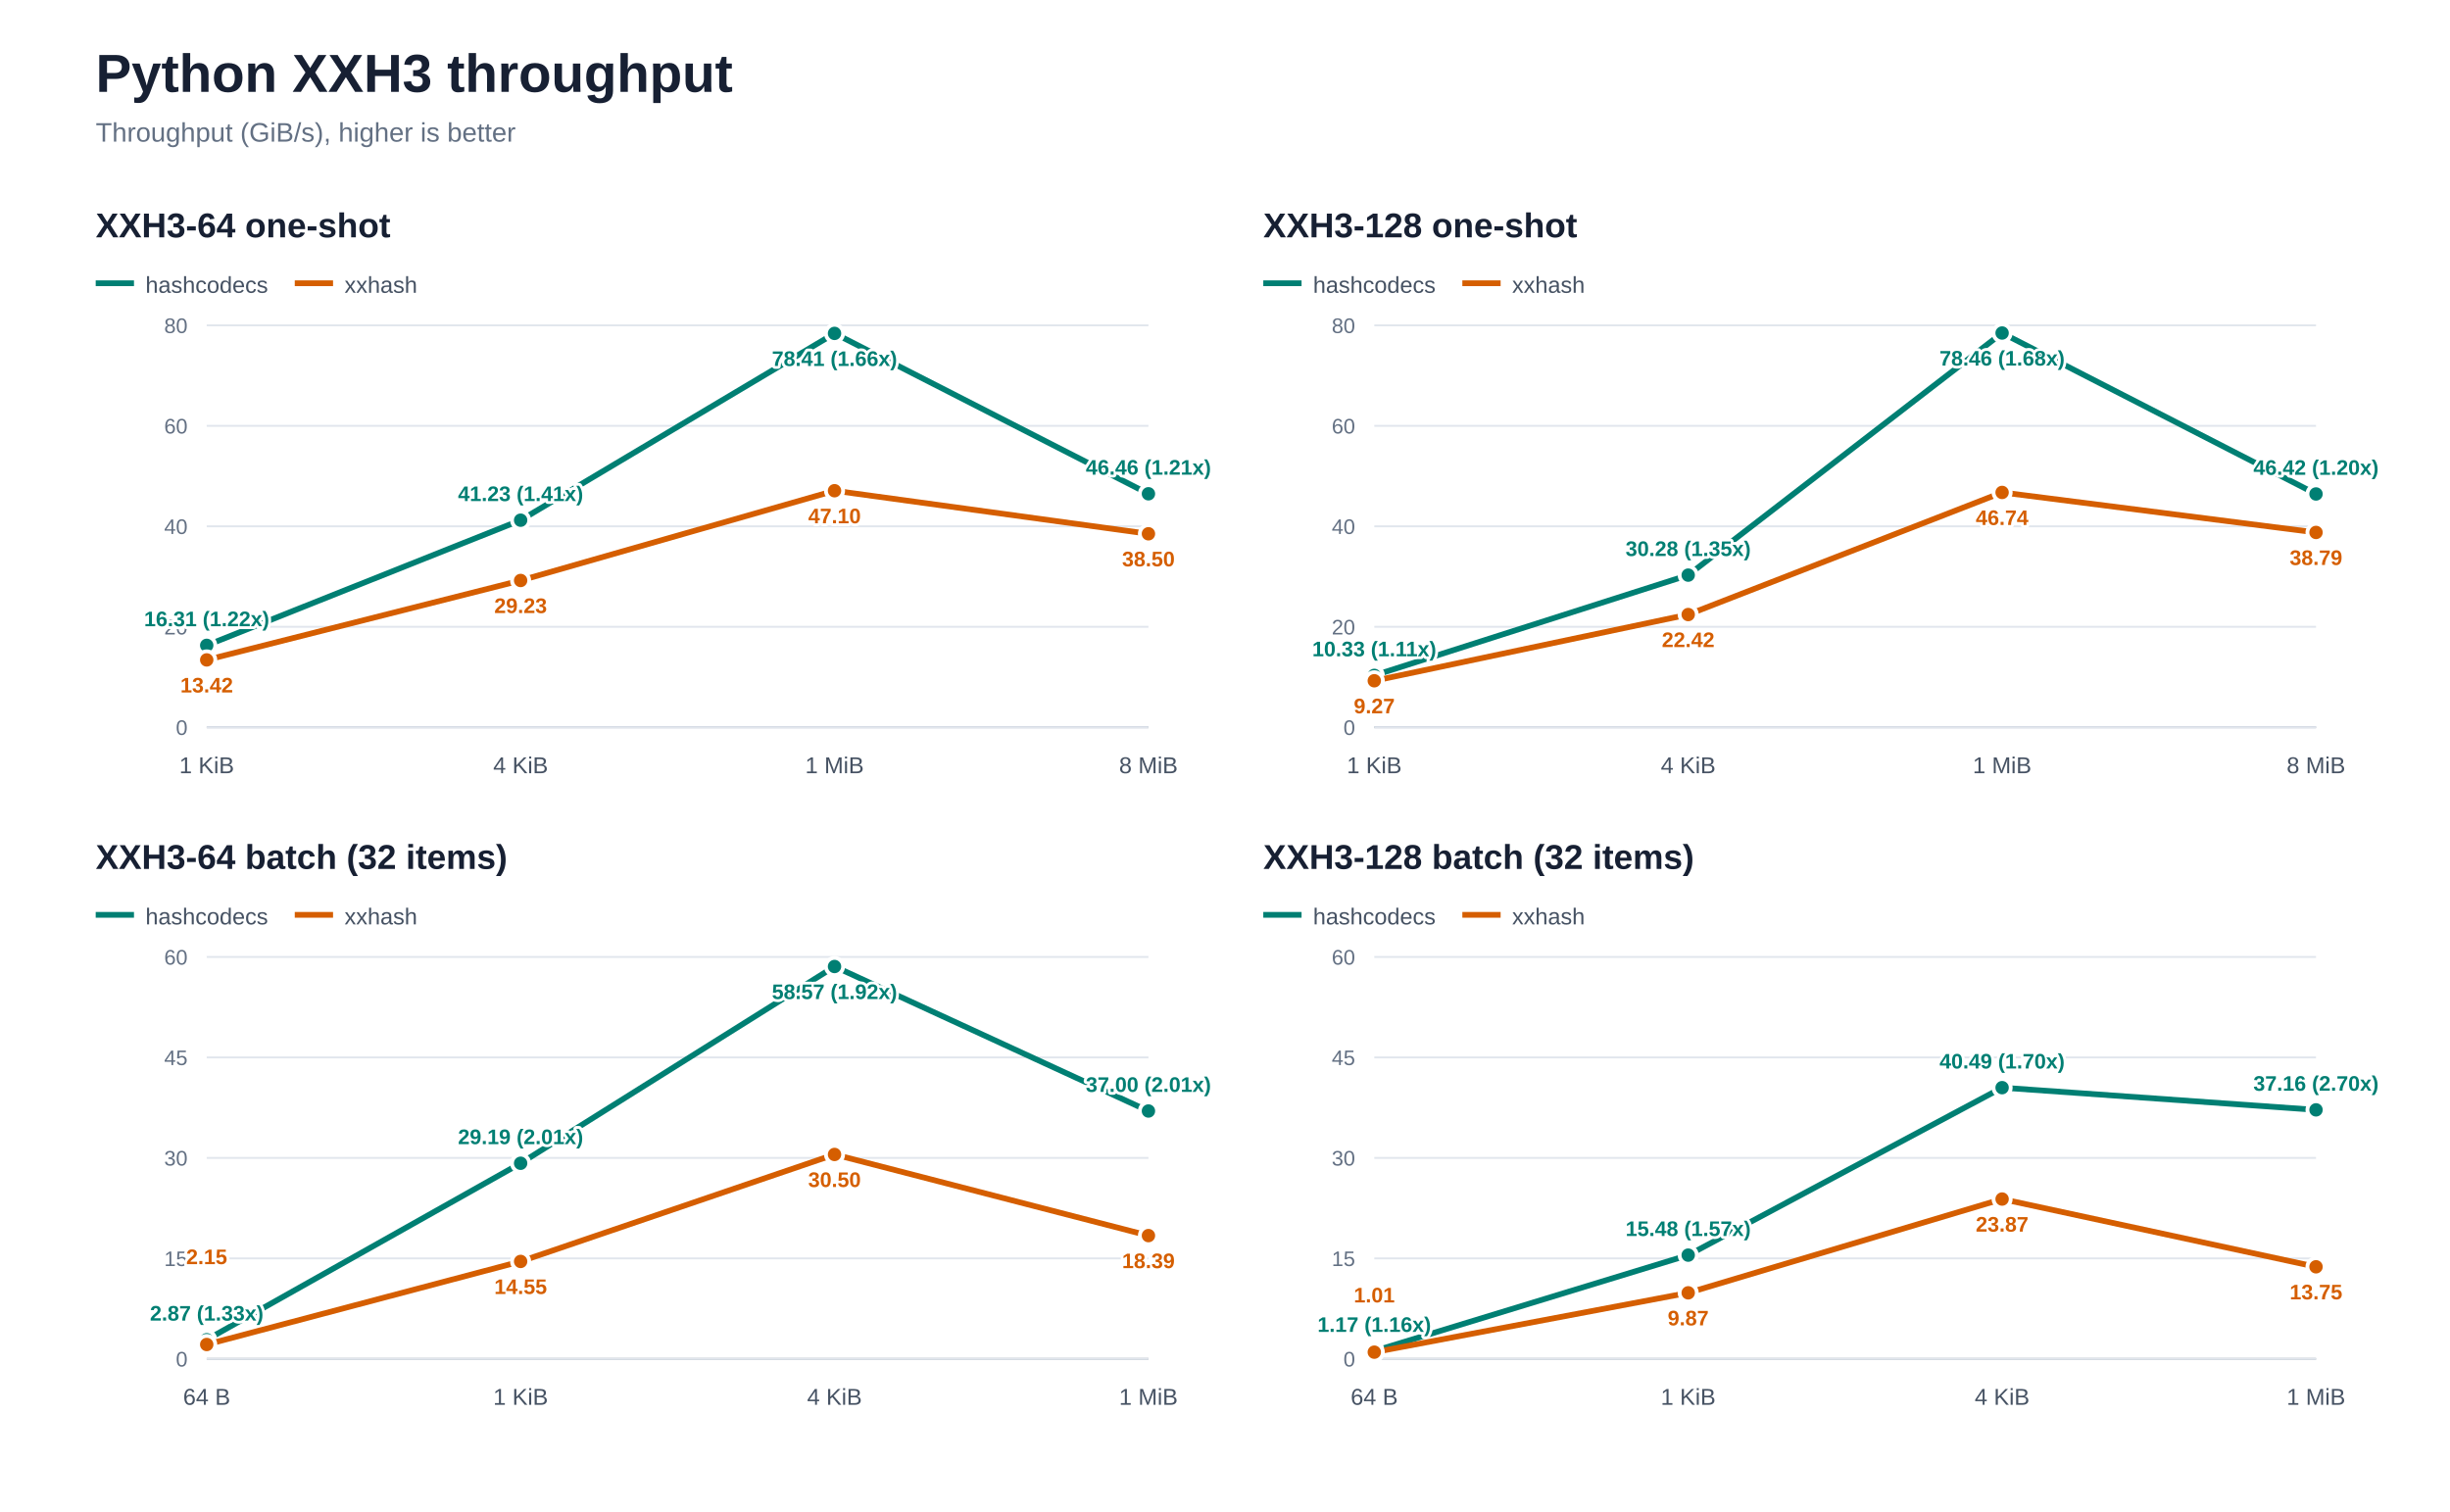
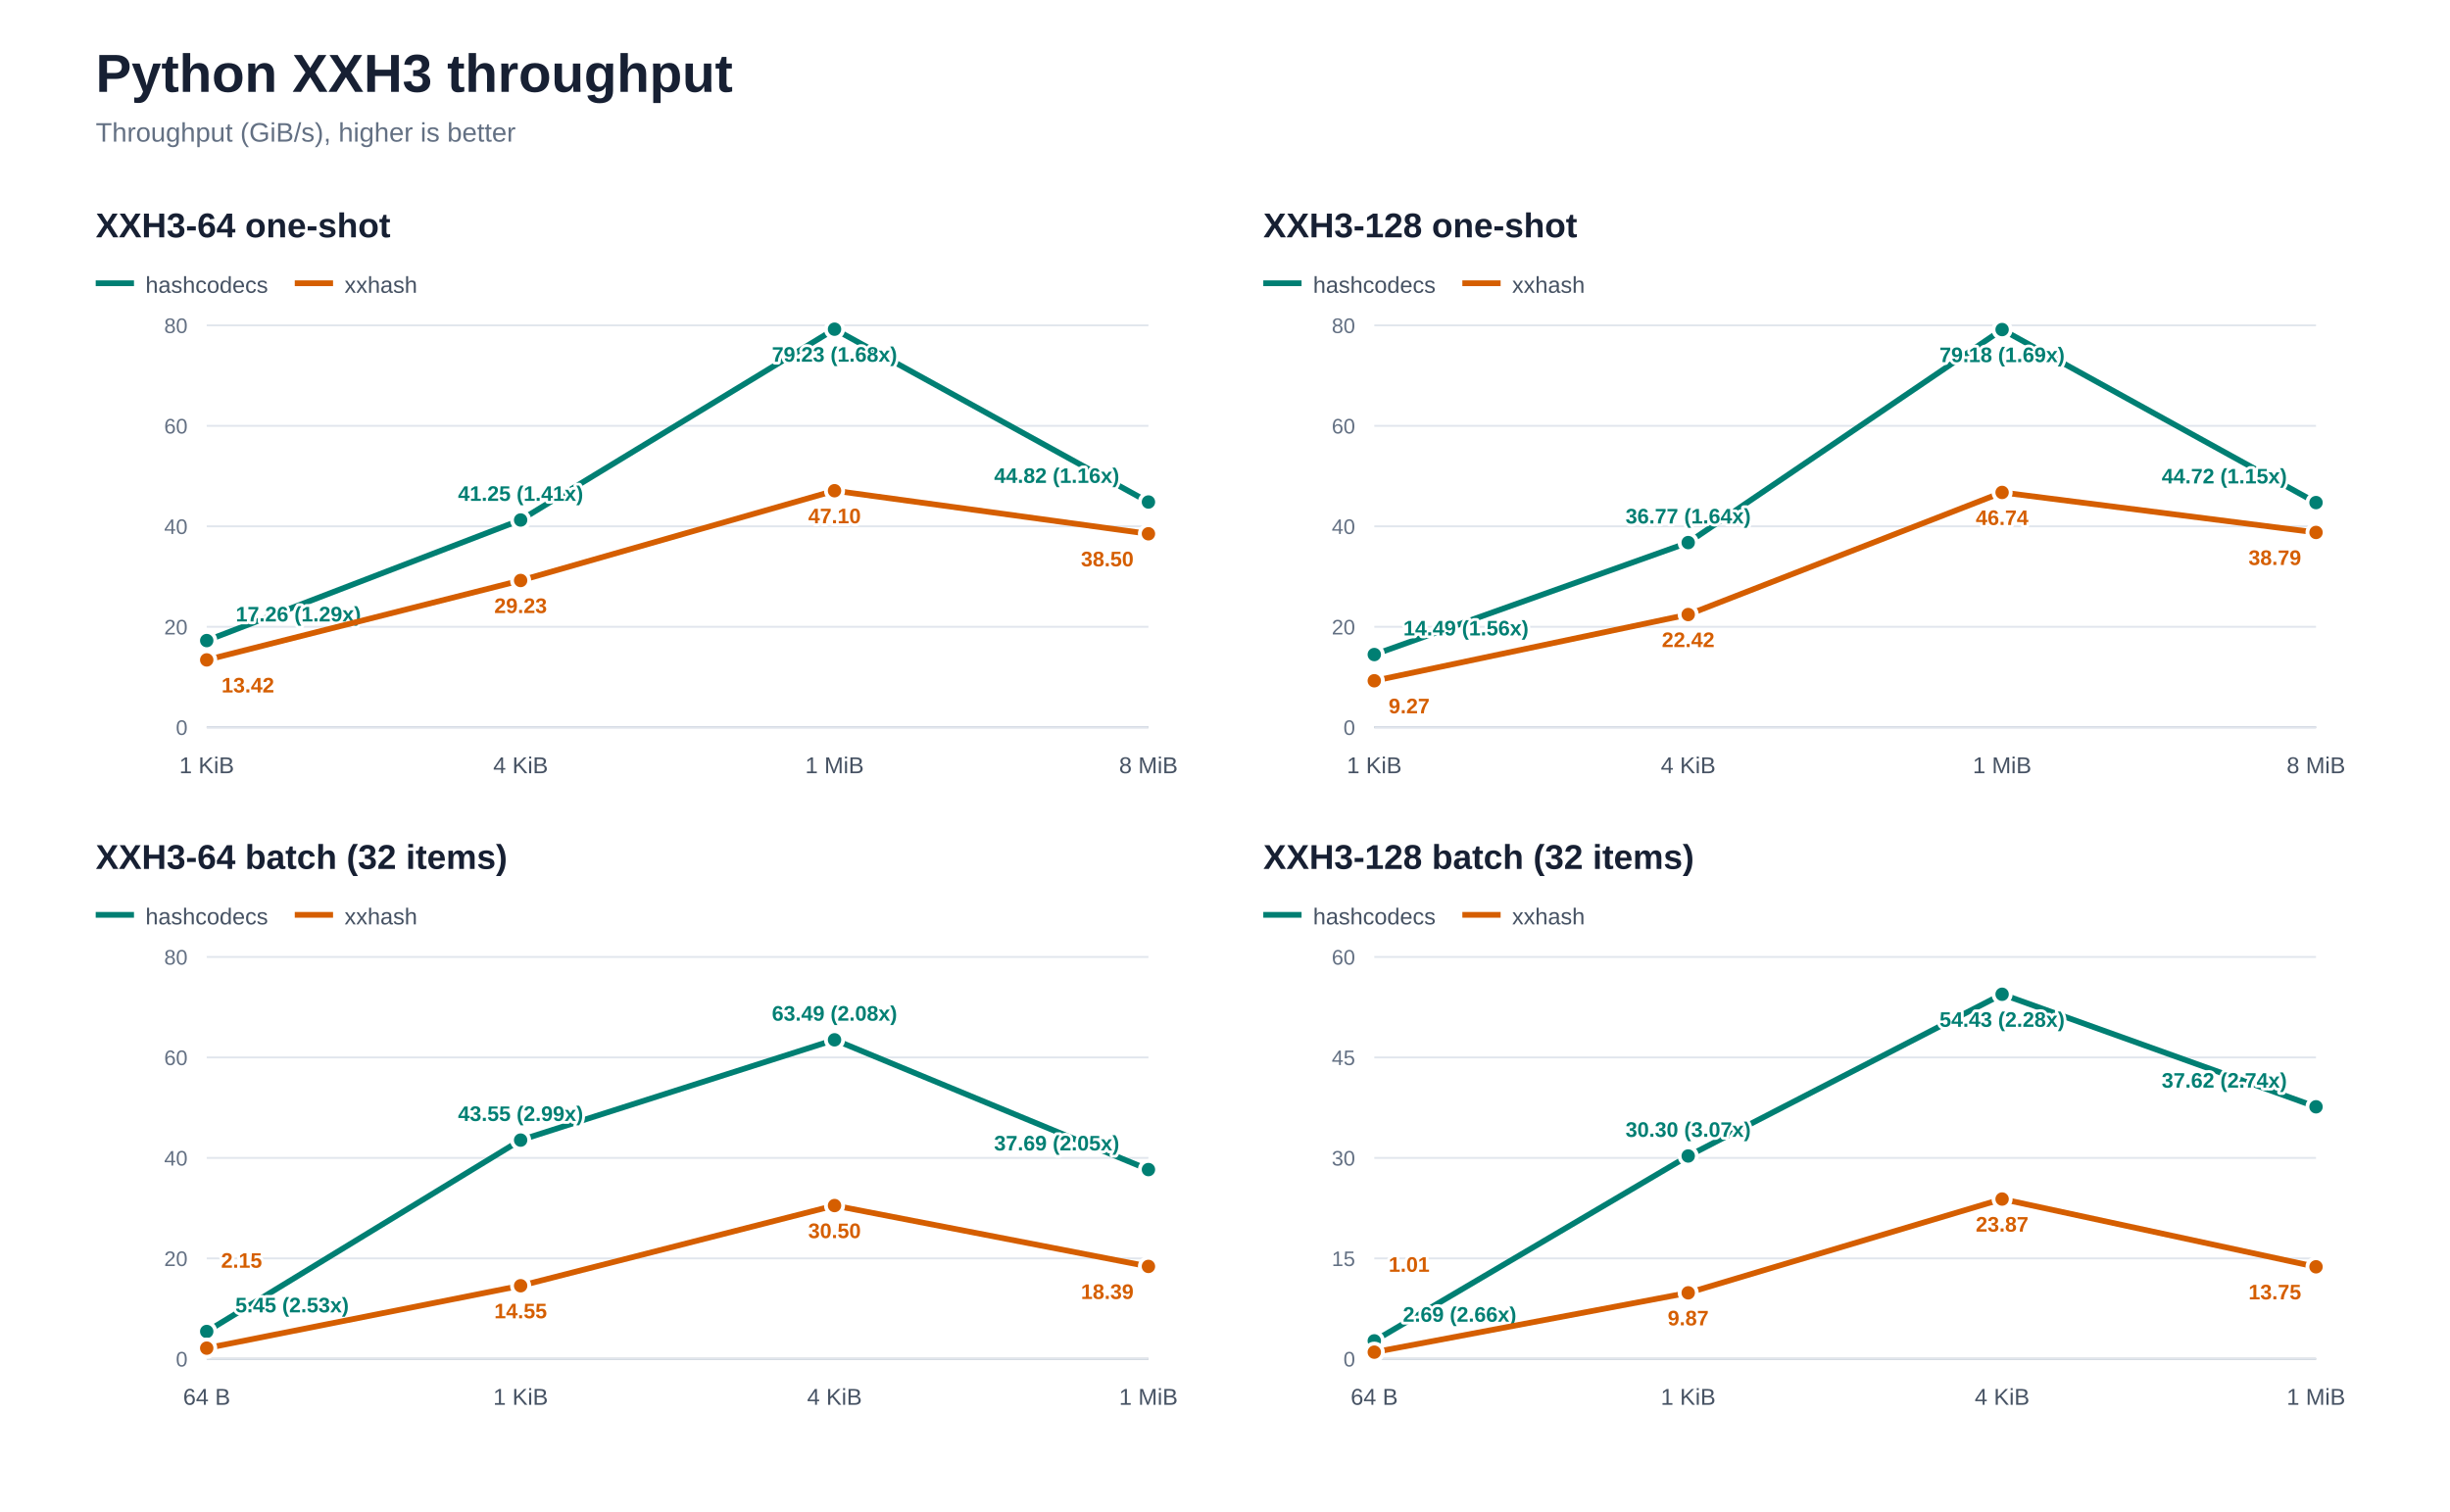
<svg xmlns="http://www.w3.org/2000/svg" width="1280" height="790" viewBox="0 0 1280 790" role="img" aria-labelledby="title desc">
  <rect width="100%" height="100%" fill="#ffffff" />
  <text x="50" y="48" fill="#172033" font-family="Segoe UI,Arial,sans-serif" font-size="28" font-weight="700">Python XXH3 throughput</text>
  <text x="50" y="74" fill="#637083" font-family="Segoe UI,Arial,sans-serif" font-size="14">Throughput (GiB/s), higher is better</text>
  <text x="50" y="124" fill="#172033" font-family="Segoe UI,Arial,sans-serif" font-size="18" font-weight="600">XXH3-64 one-shot</text>
  <line x1="108" y1="380" x2="600" y2="380" stroke="#9aa5b4" />
  <line x1="50" y1="148" x2="70" y2="148" stroke="#007f73" stroke-width="3" />
  <text x="76" y="153" fill="#465263" font-family="Segoe UI,Arial,sans-serif" font-size="12">hashcodecs</text>
  <line x1="154" y1="148" x2="174" y2="148" stroke="#d55e00" stroke-width="3" />
  <text x="180" y="153" fill="#465263" font-family="Segoe UI,Arial,sans-serif" font-size="12">xxhash</text>
  <line x1="108" y1="380.0" x2="600" y2="380.0" stroke="#e1e6ed" />
  <text x="98" y="384.0" text-anchor="end" fill="#637083" font-family="Segoe UI,Arial,sans-serif" font-size="11">0</text>
  <line x1="108" y1="327.5" x2="600" y2="327.5" stroke="#e1e6ed" />
  <text x="98" y="331.5" text-anchor="end" fill="#637083" font-family="Segoe UI,Arial,sans-serif" font-size="11">20</text>
  <line x1="108" y1="275.0" x2="600" y2="275.0" stroke="#e1e6ed" />
  <text x="98" y="279.0" text-anchor="end" fill="#637083" font-family="Segoe UI,Arial,sans-serif" font-size="11">40</text>
  <line x1="108" y1="222.5" x2="600" y2="222.5" stroke="#e1e6ed" />
  <text x="98" y="226.5" text-anchor="end" fill="#637083" font-family="Segoe UI,Arial,sans-serif" font-size="11">60</text>
  <line x1="108" y1="170.0" x2="600" y2="170.0" stroke="#e1e6ed" />
  <text x="98" y="174.0" text-anchor="end" fill="#637083" font-family="Segoe UI,Arial,sans-serif" font-size="11">80</text>
  <text x="108.0" y="404" text-anchor="middle" fill="#465263" font-family="Segoe UI,Arial,sans-serif" font-size="12">1 KiB</text>
  <text x="272.0" y="404" text-anchor="middle" fill="#465263" font-family="Segoe UI,Arial,sans-serif" font-size="12">4 KiB</text>
  <text x="436.0" y="404" text-anchor="middle" fill="#465263" font-family="Segoe UI,Arial,sans-serif" font-size="12">1 MiB</text>
  <text x="600.0" y="404" text-anchor="middle" fill="#465263" font-family="Segoe UI,Arial,sans-serif" font-size="12">8 MiB</text>
-   <polyline points="108.0,337.2 272.0,271.8 436.0,174.2 600.0,258.0" fill="none" stroke="#007f73" stroke-width="3" stroke-linejoin="round" stroke-linecap="round" />
-   <circle cx="108.0" cy="337.2" r="4.5" fill="#007f73" stroke="#ffffff" stroke-width="2" />
-   <text x="108.0" y="327.2" text-anchor="middle" fill="#007f73" font-family="Segoe UI,Arial,sans-serif" font-size="11" font-weight="600" paint-order="stroke" stroke="#ffffff" stroke-width="3" stroke-linejoin="round">16.31 (1.22x)</text>
-   <circle cx="272.0" cy="271.8" r="4.5" fill="#007f73" stroke="#ffffff" stroke-width="2" />
-   <text x="272.0" y="261.8" text-anchor="middle" fill="#007f73" font-family="Segoe UI,Arial,sans-serif" font-size="11" font-weight="600" paint-order="stroke" stroke="#ffffff" stroke-width="3" stroke-linejoin="round">41.23 (1.41x)</text>
-   <circle cx="436.0" cy="174.2" r="4.5" fill="#007f73" stroke="#ffffff" stroke-width="2" />
-   <text x="436.0" y="191.2" text-anchor="middle" fill="#007f73" font-family="Segoe UI,Arial,sans-serif" font-size="11" font-weight="600" paint-order="stroke" stroke="#ffffff" stroke-width="3" stroke-linejoin="round">78.41 (1.66x)</text>
-   <circle cx="600.0" cy="258.0" r="4.5" fill="#007f73" stroke="#ffffff" stroke-width="2" />
-   <text x="600.0" y="248.0" text-anchor="middle" fill="#007f73" font-family="Segoe UI,Arial,sans-serif" font-size="11" font-weight="600" paint-order="stroke" stroke="#ffffff" stroke-width="3" stroke-linejoin="round">46.46 (1.21x)</text>
+   <polyline points="108.0,334.7 272.0,271.7 436.0,172.0 600.0,262.3" fill="none" stroke="#007f73" stroke-width="3" stroke-linejoin="round" stroke-linecap="round" />
+   <circle cx="108.0" cy="334.7" r="4.5" fill="#007f73" stroke="#ffffff" stroke-width="2" />
+   <text x="155.9" y="324.7" text-anchor="middle" fill="#007f73" font-family="Segoe UI,Arial,sans-serif" font-size="11" font-weight="600" paint-order="stroke" stroke="#ffffff" stroke-width="3" stroke-linejoin="round">17.26 (1.29x)</text>
+   <circle cx="272.0" cy="271.7" r="4.5" fill="#007f73" stroke="#ffffff" stroke-width="2" />
+   <text x="272.0" y="261.7" text-anchor="middle" fill="#007f73" font-family="Segoe UI,Arial,sans-serif" font-size="11" font-weight="600" paint-order="stroke" stroke="#ffffff" stroke-width="3" stroke-linejoin="round">41.25 (1.41x)</text>
+   <circle cx="436.0" cy="172.0" r="4.5" fill="#007f73" stroke="#ffffff" stroke-width="2" />
+   <text x="436.0" y="189.0" text-anchor="middle" fill="#007f73" font-family="Segoe UI,Arial,sans-serif" font-size="11" font-weight="600" paint-order="stroke" stroke="#ffffff" stroke-width="3" stroke-linejoin="round">79.23 (1.68x)</text>
+   <circle cx="600.0" cy="262.3" r="4.5" fill="#007f73" stroke="#ffffff" stroke-width="2" />
+   <text x="552.1" y="252.3" text-anchor="middle" fill="#007f73" font-family="Segoe UI,Arial,sans-serif" font-size="11" font-weight="600" paint-order="stroke" stroke="#ffffff" stroke-width="3" stroke-linejoin="round">44.82 (1.16x)</text>
  <polyline points="108.0,344.8 272.0,303.3 436.0,256.4 600.0,278.9" fill="none" stroke="#d55e00" stroke-width="3" stroke-linejoin="round" stroke-linecap="round" />
  <circle cx="108.0" cy="344.8" r="4.5" fill="#d55e00" stroke="#ffffff" stroke-width="2" />
-   <text x="108.0" y="361.8" text-anchor="middle" fill="#d55e00" font-family="Segoe UI,Arial,sans-serif" font-size="11" font-weight="600" paint-order="stroke" stroke="#ffffff" stroke-width="3" stroke-linejoin="round">13.42</text>
+   <text x="129.5" y="361.8" text-anchor="middle" fill="#d55e00" font-family="Segoe UI,Arial,sans-serif" font-size="11" font-weight="600" paint-order="stroke" stroke="#ffffff" stroke-width="3" stroke-linejoin="round">13.42</text>
  <circle cx="272.0" cy="303.3" r="4.5" fill="#d55e00" stroke="#ffffff" stroke-width="2" />
  <text x="272.0" y="320.3" text-anchor="middle" fill="#d55e00" font-family="Segoe UI,Arial,sans-serif" font-size="11" font-weight="600" paint-order="stroke" stroke="#ffffff" stroke-width="3" stroke-linejoin="round">29.23</text>
  <circle cx="436.0" cy="256.4" r="4.5" fill="#d55e00" stroke="#ffffff" stroke-width="2" />
  <text x="436.0" y="273.4" text-anchor="middle" fill="#d55e00" font-family="Segoe UI,Arial,sans-serif" font-size="11" font-weight="600" paint-order="stroke" stroke="#ffffff" stroke-width="3" stroke-linejoin="round">47.10</text>
  <circle cx="600.0" cy="278.9" r="4.5" fill="#d55e00" stroke="#ffffff" stroke-width="2" />
-   <text x="600.0" y="295.9" text-anchor="middle" fill="#d55e00" font-family="Segoe UI,Arial,sans-serif" font-size="11" font-weight="600" paint-order="stroke" stroke="#ffffff" stroke-width="3" stroke-linejoin="round">38.50</text>
+   <text x="578.5" y="295.9" text-anchor="middle" fill="#d55e00" font-family="Segoe UI,Arial,sans-serif" font-size="11" font-weight="600" paint-order="stroke" stroke="#ffffff" stroke-width="3" stroke-linejoin="round">38.50</text>
  <text x="660" y="124" fill="#172033" font-family="Segoe UI,Arial,sans-serif" font-size="18" font-weight="600">XXH3-128 one-shot</text>
  <line x1="718" y1="380" x2="1210" y2="380" stroke="#9aa5b4" />
  <line x1="660" y1="148" x2="680" y2="148" stroke="#007f73" stroke-width="3" />
  <text x="686" y="153" fill="#465263" font-family="Segoe UI,Arial,sans-serif" font-size="12">hashcodecs</text>
  <line x1="764" y1="148" x2="784" y2="148" stroke="#d55e00" stroke-width="3" />
  <text x="790" y="153" fill="#465263" font-family="Segoe UI,Arial,sans-serif" font-size="12">xxhash</text>
  <line x1="718" y1="380.0" x2="1210" y2="380.0" stroke="#e1e6ed" />
  <text x="708" y="384.0" text-anchor="end" fill="#637083" font-family="Segoe UI,Arial,sans-serif" font-size="11">0</text>
  <line x1="718" y1="327.5" x2="1210" y2="327.5" stroke="#e1e6ed" />
  <text x="708" y="331.5" text-anchor="end" fill="#637083" font-family="Segoe UI,Arial,sans-serif" font-size="11">20</text>
  <line x1="718" y1="275.0" x2="1210" y2="275.0" stroke="#e1e6ed" />
  <text x="708" y="279.0" text-anchor="end" fill="#637083" font-family="Segoe UI,Arial,sans-serif" font-size="11">40</text>
  <line x1="718" y1="222.5" x2="1210" y2="222.5" stroke="#e1e6ed" />
  <text x="708" y="226.5" text-anchor="end" fill="#637083" font-family="Segoe UI,Arial,sans-serif" font-size="11">60</text>
  <line x1="718" y1="170.0" x2="1210" y2="170.0" stroke="#e1e6ed" />
  <text x="708" y="174.0" text-anchor="end" fill="#637083" font-family="Segoe UI,Arial,sans-serif" font-size="11">80</text>
  <text x="718.0" y="404" text-anchor="middle" fill="#465263" font-family="Segoe UI,Arial,sans-serif" font-size="12">1 KiB</text>
  <text x="882.0" y="404" text-anchor="middle" fill="#465263" font-family="Segoe UI,Arial,sans-serif" font-size="12">4 KiB</text>
  <text x="1046.0" y="404" text-anchor="middle" fill="#465263" font-family="Segoe UI,Arial,sans-serif" font-size="12">1 MiB</text>
  <text x="1210.0" y="404" text-anchor="middle" fill="#465263" font-family="Segoe UI,Arial,sans-serif" font-size="12">8 MiB</text>
-   <polyline points="718.0,352.9 882.0,300.5 1046.0,174.0 1210.0,258.1" fill="none" stroke="#007f73" stroke-width="3" stroke-linejoin="round" stroke-linecap="round" />
-   <circle cx="718.0" cy="352.9" r="4.5" fill="#007f73" stroke="#ffffff" stroke-width="2" />
-   <text x="718.0" y="342.9" text-anchor="middle" fill="#007f73" font-family="Segoe UI,Arial,sans-serif" font-size="11" font-weight="600" paint-order="stroke" stroke="#ffffff" stroke-width="3" stroke-linejoin="round">10.33 (1.11x)</text>
-   <circle cx="882.0" cy="300.5" r="4.5" fill="#007f73" stroke="#ffffff" stroke-width="2" />
-   <text x="882.0" y="290.5" text-anchor="middle" fill="#007f73" font-family="Segoe UI,Arial,sans-serif" font-size="11" font-weight="600" paint-order="stroke" stroke="#ffffff" stroke-width="3" stroke-linejoin="round">30.28 (1.35x)</text>
-   <circle cx="1046.0" cy="174.0" r="4.5" fill="#007f73" stroke="#ffffff" stroke-width="2" />
-   <text x="1046.0" y="191.0" text-anchor="middle" fill="#007f73" font-family="Segoe UI,Arial,sans-serif" font-size="11" font-weight="600" paint-order="stroke" stroke="#ffffff" stroke-width="3" stroke-linejoin="round">78.46 (1.68x)</text>
-   <circle cx="1210.0" cy="258.1" r="4.5" fill="#007f73" stroke="#ffffff" stroke-width="2" />
-   <text x="1210.0" y="248.1" text-anchor="middle" fill="#007f73" font-family="Segoe UI,Arial,sans-serif" font-size="11" font-weight="600" paint-order="stroke" stroke="#ffffff" stroke-width="3" stroke-linejoin="round">46.42 (1.20x)</text>
+   <polyline points="718.0,342.0 882.0,283.5 1046.0,172.2 1210.0,262.6" fill="none" stroke="#007f73" stroke-width="3" stroke-linejoin="round" stroke-linecap="round" />
+   <circle cx="718.0" cy="342.0" r="4.5" fill="#007f73" stroke="#ffffff" stroke-width="2" />
+   <text x="765.9" y="332.0" text-anchor="middle" fill="#007f73" font-family="Segoe UI,Arial,sans-serif" font-size="11" font-weight="600" paint-order="stroke" stroke="#ffffff" stroke-width="3" stroke-linejoin="round">14.49 (1.56x)</text>
+   <circle cx="882.0" cy="283.5" r="4.5" fill="#007f73" stroke="#ffffff" stroke-width="2" />
+   <text x="882.0" y="273.5" text-anchor="middle" fill="#007f73" font-family="Segoe UI,Arial,sans-serif" font-size="11" font-weight="600" paint-order="stroke" stroke="#ffffff" stroke-width="3" stroke-linejoin="round">36.77 (1.64x)</text>
+   <circle cx="1046.0" cy="172.2" r="4.5" fill="#007f73" stroke="#ffffff" stroke-width="2" />
+   <text x="1046.0" y="189.2" text-anchor="middle" fill="#007f73" font-family="Segoe UI,Arial,sans-serif" font-size="11" font-weight="600" paint-order="stroke" stroke="#ffffff" stroke-width="3" stroke-linejoin="round">79.18 (1.69x)</text>
+   <circle cx="1210.0" cy="262.6" r="4.5" fill="#007f73" stroke="#ffffff" stroke-width="2" />
+   <text x="1162.1" y="252.6" text-anchor="middle" fill="#007f73" font-family="Segoe UI,Arial,sans-serif" font-size="11" font-weight="600" paint-order="stroke" stroke="#ffffff" stroke-width="3" stroke-linejoin="round">44.72 (1.15x)</text>
  <polyline points="718.0,355.7 882.0,321.1 1046.0,257.3 1210.0,278.2" fill="none" stroke="#d55e00" stroke-width="3" stroke-linejoin="round" stroke-linecap="round" />
  <circle cx="718.0" cy="355.7" r="4.5" fill="#d55e00" stroke="#ffffff" stroke-width="2" />
-   <text x="718.0" y="372.7" text-anchor="middle" fill="#d55e00" font-family="Segoe UI,Arial,sans-serif" font-size="11" font-weight="600" paint-order="stroke" stroke="#ffffff" stroke-width="3" stroke-linejoin="round">9.27</text>
+   <text x="736.2" y="372.7" text-anchor="middle" fill="#d55e00" font-family="Segoe UI,Arial,sans-serif" font-size="11" font-weight="600" paint-order="stroke" stroke="#ffffff" stroke-width="3" stroke-linejoin="round">9.27</text>
  <circle cx="882.0" cy="321.1" r="4.5" fill="#d55e00" stroke="#ffffff" stroke-width="2" />
  <text x="882.0" y="338.1" text-anchor="middle" fill="#d55e00" font-family="Segoe UI,Arial,sans-serif" font-size="11" font-weight="600" paint-order="stroke" stroke="#ffffff" stroke-width="3" stroke-linejoin="round">22.42</text>
  <circle cx="1046.0" cy="257.3" r="4.5" fill="#d55e00" stroke="#ffffff" stroke-width="2" />
  <text x="1046.0" y="274.3" text-anchor="middle" fill="#d55e00" font-family="Segoe UI,Arial,sans-serif" font-size="11" font-weight="600" paint-order="stroke" stroke="#ffffff" stroke-width="3" stroke-linejoin="round">46.74</text>
  <circle cx="1210.0" cy="278.2" r="4.5" fill="#d55e00" stroke="#ffffff" stroke-width="2" />
-   <text x="1210.0" y="295.2" text-anchor="middle" fill="#d55e00" font-family="Segoe UI,Arial,sans-serif" font-size="11" font-weight="600" paint-order="stroke" stroke="#ffffff" stroke-width="3" stroke-linejoin="round">38.79</text>
+   <text x="1188.5" y="295.2" text-anchor="middle" fill="#d55e00" font-family="Segoe UI,Arial,sans-serif" font-size="11" font-weight="600" paint-order="stroke" stroke="#ffffff" stroke-width="3" stroke-linejoin="round">38.79</text>
  <text x="50" y="454" fill="#172033" font-family="Segoe UI,Arial,sans-serif" font-size="18" font-weight="600">XXH3-64 batch (32 items)</text>
  <line x1="108" y1="710" x2="600" y2="710" stroke="#9aa5b4" />
  <line x1="50" y1="478" x2="70" y2="478" stroke="#007f73" stroke-width="3" />
  <text x="76" y="483" fill="#465263" font-family="Segoe UI,Arial,sans-serif" font-size="12">hashcodecs</text>
  <line x1="154" y1="478" x2="174" y2="478" stroke="#d55e00" stroke-width="3" />
  <text x="180" y="483" fill="#465263" font-family="Segoe UI,Arial,sans-serif" font-size="12">xxhash</text>
  <line x1="108" y1="710.0" x2="600" y2="710.0" stroke="#e1e6ed" />
  <text x="98" y="714.0" text-anchor="end" fill="#637083" font-family="Segoe UI,Arial,sans-serif" font-size="11">0</text>
  <line x1="108" y1="657.5" x2="600" y2="657.5" stroke="#e1e6ed" />
-   <text x="98" y="661.5" text-anchor="end" fill="#637083" font-family="Segoe UI,Arial,sans-serif" font-size="11">15</text>
+   <text x="98" y="661.5" text-anchor="end" fill="#637083" font-family="Segoe UI,Arial,sans-serif" font-size="11">20</text>
  <line x1="108" y1="605.0" x2="600" y2="605.0" stroke="#e1e6ed" />
-   <text x="98" y="609.0" text-anchor="end" fill="#637083" font-family="Segoe UI,Arial,sans-serif" font-size="11">30</text>
+   <text x="98" y="609.0" text-anchor="end" fill="#637083" font-family="Segoe UI,Arial,sans-serif" font-size="11">40</text>
  <line x1="108" y1="552.5" x2="600" y2="552.5" stroke="#e1e6ed" />
-   <text x="98" y="556.5" text-anchor="end" fill="#637083" font-family="Segoe UI,Arial,sans-serif" font-size="11">45</text>
+   <text x="98" y="556.5" text-anchor="end" fill="#637083" font-family="Segoe UI,Arial,sans-serif" font-size="11">60</text>
  <line x1="108" y1="500.0" x2="600" y2="500.0" stroke="#e1e6ed" />
-   <text x="98" y="504.0" text-anchor="end" fill="#637083" font-family="Segoe UI,Arial,sans-serif" font-size="11">60</text>
+   <text x="98" y="504.0" text-anchor="end" fill="#637083" font-family="Segoe UI,Arial,sans-serif" font-size="11">80</text>
  <text x="108.0" y="734" text-anchor="middle" fill="#465263" font-family="Segoe UI,Arial,sans-serif" font-size="12">64 B</text>
  <text x="272.0" y="734" text-anchor="middle" fill="#465263" font-family="Segoe UI,Arial,sans-serif" font-size="12">1 KiB</text>
  <text x="436.0" y="734" text-anchor="middle" fill="#465263" font-family="Segoe UI,Arial,sans-serif" font-size="12">4 KiB</text>
  <text x="600.0" y="734" text-anchor="middle" fill="#465263" font-family="Segoe UI,Arial,sans-serif" font-size="12">1 MiB</text>
-   <polyline points="108.0,700.0 272.0,607.8 436.0,505.0 600.0,580.5" fill="none" stroke="#007f73" stroke-width="3" stroke-linejoin="round" stroke-linecap="round" />
-   <circle cx="108.0" cy="700.0" r="4.5" fill="#007f73" stroke="#ffffff" stroke-width="2" />
-   <text x="108.0" y="690.0" text-anchor="middle" fill="#007f73" font-family="Segoe UI,Arial,sans-serif" font-size="11" font-weight="600" paint-order="stroke" stroke="#ffffff" stroke-width="3" stroke-linejoin="round">2.87 (1.33x)</text>
-   <circle cx="272.0" cy="607.8" r="4.5" fill="#007f73" stroke="#ffffff" stroke-width="2" />
-   <text x="272.0" y="597.8" text-anchor="middle" fill="#007f73" font-family="Segoe UI,Arial,sans-serif" font-size="11" font-weight="600" paint-order="stroke" stroke="#ffffff" stroke-width="3" stroke-linejoin="round">29.19 (2.01x)</text>
-   <circle cx="436.0" cy="505.0" r="4.5" fill="#007f73" stroke="#ffffff" stroke-width="2" />
-   <text x="436.0" y="522.0" text-anchor="middle" fill="#007f73" font-family="Segoe UI,Arial,sans-serif" font-size="11" font-weight="600" paint-order="stroke" stroke="#ffffff" stroke-width="3" stroke-linejoin="round">58.57 (1.92x)</text>
-   <circle cx="600.0" cy="580.5" r="4.5" fill="#007f73" stroke="#ffffff" stroke-width="2" />
-   <text x="600.0" y="570.5" text-anchor="middle" fill="#007f73" font-family="Segoe UI,Arial,sans-serif" font-size="11" font-weight="600" paint-order="stroke" stroke="#ffffff" stroke-width="3" stroke-linejoin="round">37.00 (2.01x)</text>
-   <polyline points="108.0,702.5 272.0,659.1 436.0,603.2 600.0,645.6" fill="none" stroke="#d55e00" stroke-width="3" stroke-linejoin="round" stroke-linecap="round" />
-   <circle cx="108.0" cy="702.5" r="4.5" fill="#d55e00" stroke="#ffffff" stroke-width="2" />
-   <text x="108.0" y="660.5" text-anchor="middle" fill="#d55e00" font-family="Segoe UI,Arial,sans-serif" font-size="11" font-weight="600" paint-order="stroke" stroke="#ffffff" stroke-width="3" stroke-linejoin="round">2.15</text>
-   <circle cx="272.0" cy="659.1" r="4.5" fill="#d55e00" stroke="#ffffff" stroke-width="2" />
-   <text x="272.0" y="676.1" text-anchor="middle" fill="#d55e00" font-family="Segoe UI,Arial,sans-serif" font-size="11" font-weight="600" paint-order="stroke" stroke="#ffffff" stroke-width="3" stroke-linejoin="round">14.55</text>
-   <circle cx="436.0" cy="603.2" r="4.5" fill="#d55e00" stroke="#ffffff" stroke-width="2" />
-   <text x="436.0" y="620.2" text-anchor="middle" fill="#d55e00" font-family="Segoe UI,Arial,sans-serif" font-size="11" font-weight="600" paint-order="stroke" stroke="#ffffff" stroke-width="3" stroke-linejoin="round">30.50</text>
-   <circle cx="600.0" cy="645.6" r="4.5" fill="#d55e00" stroke="#ffffff" stroke-width="2" />
-   <text x="600.0" y="662.6" text-anchor="middle" fill="#d55e00" font-family="Segoe UI,Arial,sans-serif" font-size="11" font-weight="600" paint-order="stroke" stroke="#ffffff" stroke-width="3" stroke-linejoin="round">18.39</text>
+   <polyline points="108.0,695.7 272.0,595.7 436.0,543.3 600.0,611.1" fill="none" stroke="#007f73" stroke-width="3" stroke-linejoin="round" stroke-linecap="round" />
+   <circle cx="108.0" cy="695.7" r="4.5" fill="#007f73" stroke="#ffffff" stroke-width="2" />
+   <text x="152.6" y="685.7" text-anchor="middle" fill="#007f73" font-family="Segoe UI,Arial,sans-serif" font-size="11" font-weight="600" paint-order="stroke" stroke="#ffffff" stroke-width="3" stroke-linejoin="round">5.45 (2.53x)</text>
+   <circle cx="272.0" cy="595.7" r="4.5" fill="#007f73" stroke="#ffffff" stroke-width="2" />
+   <text x="272.0" y="585.7" text-anchor="middle" fill="#007f73" font-family="Segoe UI,Arial,sans-serif" font-size="11" font-weight="600" paint-order="stroke" stroke="#ffffff" stroke-width="3" stroke-linejoin="round">43.55 (2.99x)</text>
+   <circle cx="436.0" cy="543.3" r="4.5" fill="#007f73" stroke="#ffffff" stroke-width="2" />
+   <text x="436.0" y="533.3" text-anchor="middle" fill="#007f73" font-family="Segoe UI,Arial,sans-serif" font-size="11" font-weight="600" paint-order="stroke" stroke="#ffffff" stroke-width="3" stroke-linejoin="round">63.49 (2.08x)</text>
+   <circle cx="600.0" cy="611.1" r="4.5" fill="#007f73" stroke="#ffffff" stroke-width="2" />
+   <text x="552.1" y="601.1" text-anchor="middle" fill="#007f73" font-family="Segoe UI,Arial,sans-serif" font-size="11" font-weight="600" paint-order="stroke" stroke="#ffffff" stroke-width="3" stroke-linejoin="round">37.69 (2.05x)</text>
+   <polyline points="108.0,704.4 272.0,671.8 436.0,629.9 600.0,661.7" fill="none" stroke="#d55e00" stroke-width="3" stroke-linejoin="round" stroke-linecap="round" />
+   <circle cx="108.0" cy="704.4" r="4.5" fill="#d55e00" stroke="#ffffff" stroke-width="2" />
+   <text x="126.2" y="662.4" text-anchor="middle" fill="#d55e00" font-family="Segoe UI,Arial,sans-serif" font-size="11" font-weight="600" paint-order="stroke" stroke="#ffffff" stroke-width="3" stroke-linejoin="round">2.15</text>
+   <circle cx="272.0" cy="671.8" r="4.5" fill="#d55e00" stroke="#ffffff" stroke-width="2" />
+   <text x="272.0" y="688.8" text-anchor="middle" fill="#d55e00" font-family="Segoe UI,Arial,sans-serif" font-size="11" font-weight="600" paint-order="stroke" stroke="#ffffff" stroke-width="3" stroke-linejoin="round">14.55</text>
+   <circle cx="436.0" cy="629.9" r="4.5" fill="#d55e00" stroke="#ffffff" stroke-width="2" />
+   <text x="436.0" y="646.9" text-anchor="middle" fill="#d55e00" font-family="Segoe UI,Arial,sans-serif" font-size="11" font-weight="600" paint-order="stroke" stroke="#ffffff" stroke-width="3" stroke-linejoin="round">30.50</text>
+   <circle cx="600.0" cy="661.7" r="4.5" fill="#d55e00" stroke="#ffffff" stroke-width="2" />
+   <text x="578.5" y="678.7" text-anchor="middle" fill="#d55e00" font-family="Segoe UI,Arial,sans-serif" font-size="11" font-weight="600" paint-order="stroke" stroke="#ffffff" stroke-width="3" stroke-linejoin="round">18.39</text>
  <text x="660" y="454" fill="#172033" font-family="Segoe UI,Arial,sans-serif" font-size="18" font-weight="600">XXH3-128 batch (32 items)</text>
  <line x1="718" y1="710" x2="1210" y2="710" stroke="#9aa5b4" />
  <line x1="660" y1="478" x2="680" y2="478" stroke="#007f73" stroke-width="3" />
  <text x="686" y="483" fill="#465263" font-family="Segoe UI,Arial,sans-serif" font-size="12">hashcodecs</text>
  <line x1="764" y1="478" x2="784" y2="478" stroke="#d55e00" stroke-width="3" />
  <text x="790" y="483" fill="#465263" font-family="Segoe UI,Arial,sans-serif" font-size="12">xxhash</text>
  <line x1="718" y1="710.0" x2="1210" y2="710.0" stroke="#e1e6ed" />
  <text x="708" y="714.0" text-anchor="end" fill="#637083" font-family="Segoe UI,Arial,sans-serif" font-size="11">0</text>
  <line x1="718" y1="657.5" x2="1210" y2="657.5" stroke="#e1e6ed" />
  <text x="708" y="661.5" text-anchor="end" fill="#637083" font-family="Segoe UI,Arial,sans-serif" font-size="11">15</text>
  <line x1="718" y1="605.0" x2="1210" y2="605.0" stroke="#e1e6ed" />
  <text x="708" y="609.0" text-anchor="end" fill="#637083" font-family="Segoe UI,Arial,sans-serif" font-size="11">30</text>
  <line x1="718" y1="552.5" x2="1210" y2="552.5" stroke="#e1e6ed" />
  <text x="708" y="556.5" text-anchor="end" fill="#637083" font-family="Segoe UI,Arial,sans-serif" font-size="11">45</text>
  <line x1="718" y1="500.0" x2="1210" y2="500.0" stroke="#e1e6ed" />
  <text x="708" y="504.0" text-anchor="end" fill="#637083" font-family="Segoe UI,Arial,sans-serif" font-size="11">60</text>
  <text x="718.0" y="734" text-anchor="middle" fill="#465263" font-family="Segoe UI,Arial,sans-serif" font-size="12">64 B</text>
  <text x="882.0" y="734" text-anchor="middle" fill="#465263" font-family="Segoe UI,Arial,sans-serif" font-size="12">1 KiB</text>
  <text x="1046.0" y="734" text-anchor="middle" fill="#465263" font-family="Segoe UI,Arial,sans-serif" font-size="12">4 KiB</text>
  <text x="1210.0" y="734" text-anchor="middle" fill="#465263" font-family="Segoe UI,Arial,sans-serif" font-size="12">1 MiB</text>
-   <polyline points="718.0,705.9 882.0,655.8 1046.0,568.3 1210.0,579.9" fill="none" stroke="#007f73" stroke-width="3" stroke-linejoin="round" stroke-linecap="round" />
-   <circle cx="718.0" cy="705.9" r="4.5" fill="#007f73" stroke="#ffffff" stroke-width="2" />
-   <text x="718.0" y="695.9" text-anchor="middle" fill="#007f73" font-family="Segoe UI,Arial,sans-serif" font-size="11" font-weight="600" paint-order="stroke" stroke="#ffffff" stroke-width="3" stroke-linejoin="round">1.17 (1.16x)</text>
-   <circle cx="882.0" cy="655.8" r="4.5" fill="#007f73" stroke="#ffffff" stroke-width="2" />
-   <text x="882.0" y="645.8" text-anchor="middle" fill="#007f73" font-family="Segoe UI,Arial,sans-serif" font-size="11" font-weight="600" paint-order="stroke" stroke="#ffffff" stroke-width="3" stroke-linejoin="round">15.48 (1.57x)</text>
-   <circle cx="1046.0" cy="568.3" r="4.5" fill="#007f73" stroke="#ffffff" stroke-width="2" />
-   <text x="1046.0" y="558.3" text-anchor="middle" fill="#007f73" font-family="Segoe UI,Arial,sans-serif" font-size="11" font-weight="600" paint-order="stroke" stroke="#ffffff" stroke-width="3" stroke-linejoin="round">40.49 (1.70x)</text>
-   <circle cx="1210.0" cy="579.9" r="4.5" fill="#007f73" stroke="#ffffff" stroke-width="2" />
-   <text x="1210.0" y="569.9" text-anchor="middle" fill="#007f73" font-family="Segoe UI,Arial,sans-serif" font-size="11" font-weight="600" paint-order="stroke" stroke="#ffffff" stroke-width="3" stroke-linejoin="round">37.16 (2.70x)</text>
+   <polyline points="718.0,700.6 882.0,604.0 1046.0,519.5 1210.0,578.3" fill="none" stroke="#007f73" stroke-width="3" stroke-linejoin="round" stroke-linecap="round" />
+   <circle cx="718.0" cy="700.6" r="4.5" fill="#007f73" stroke="#ffffff" stroke-width="2" />
+   <text x="762.6" y="690.6" text-anchor="middle" fill="#007f73" font-family="Segoe UI,Arial,sans-serif" font-size="11" font-weight="600" paint-order="stroke" stroke="#ffffff" stroke-width="3" stroke-linejoin="round">2.69 (2.66x)</text>
+   <circle cx="882.0" cy="604.0" r="4.5" fill="#007f73" stroke="#ffffff" stroke-width="2" />
+   <text x="882.0" y="594.0" text-anchor="middle" fill="#007f73" font-family="Segoe UI,Arial,sans-serif" font-size="11" font-weight="600" paint-order="stroke" stroke="#ffffff" stroke-width="3" stroke-linejoin="round">30.30 (3.07x)</text>
+   <circle cx="1046.0" cy="519.5" r="4.5" fill="#007f73" stroke="#ffffff" stroke-width="2" />
+   <text x="1046.0" y="536.5" text-anchor="middle" fill="#007f73" font-family="Segoe UI,Arial,sans-serif" font-size="11" font-weight="600" paint-order="stroke" stroke="#ffffff" stroke-width="3" stroke-linejoin="round">54.43 (2.28x)</text>
+   <circle cx="1210.0" cy="578.3" r="4.5" fill="#007f73" stroke="#ffffff" stroke-width="2" />
+   <text x="1162.1" y="568.3" text-anchor="middle" fill="#007f73" font-family="Segoe UI,Arial,sans-serif" font-size="11" font-weight="600" paint-order="stroke" stroke="#ffffff" stroke-width="3" stroke-linejoin="round">37.62 (2.74x)</text>
  <polyline points="718.0,706.5 882.0,675.5 1046.0,626.5 1210.0,661.9" fill="none" stroke="#d55e00" stroke-width="3" stroke-linejoin="round" stroke-linecap="round" />
  <circle cx="718.0" cy="706.5" r="4.5" fill="#d55e00" stroke="#ffffff" stroke-width="2" />
-   <text x="718.0" y="680.5" text-anchor="middle" fill="#d55e00" font-family="Segoe UI,Arial,sans-serif" font-size="11" font-weight="600" paint-order="stroke" stroke="#ffffff" stroke-width="3" stroke-linejoin="round">1.01</text>
+   <text x="736.2" y="664.5" text-anchor="middle" fill="#d55e00" font-family="Segoe UI,Arial,sans-serif" font-size="11" font-weight="600" paint-order="stroke" stroke="#ffffff" stroke-width="3" stroke-linejoin="round">1.01</text>
  <circle cx="882.0" cy="675.5" r="4.5" fill="#d55e00" stroke="#ffffff" stroke-width="2" />
  <text x="882.0" y="692.5" text-anchor="middle" fill="#d55e00" font-family="Segoe UI,Arial,sans-serif" font-size="11" font-weight="600" paint-order="stroke" stroke="#ffffff" stroke-width="3" stroke-linejoin="round">9.87</text>
  <circle cx="1046.0" cy="626.5" r="4.5" fill="#d55e00" stroke="#ffffff" stroke-width="2" />
  <text x="1046.0" y="643.5" text-anchor="middle" fill="#d55e00" font-family="Segoe UI,Arial,sans-serif" font-size="11" font-weight="600" paint-order="stroke" stroke="#ffffff" stroke-width="3" stroke-linejoin="round">23.87</text>
  <circle cx="1210.0" cy="661.9" r="4.5" fill="#d55e00" stroke="#ffffff" stroke-width="2" />
-   <text x="1210.0" y="678.9" text-anchor="middle" fill="#d55e00" font-family="Segoe UI,Arial,sans-serif" font-size="11" font-weight="600" paint-order="stroke" stroke="#ffffff" stroke-width="3" stroke-linejoin="round">13.75</text>
+   <text x="1188.5" y="678.9" text-anchor="middle" fill="#d55e00" font-family="Segoe UI,Arial,sans-serif" font-size="11" font-weight="600" paint-order="stroke" stroke="#ffffff" stroke-width="3" stroke-linejoin="round">13.75</text>
</svg>
